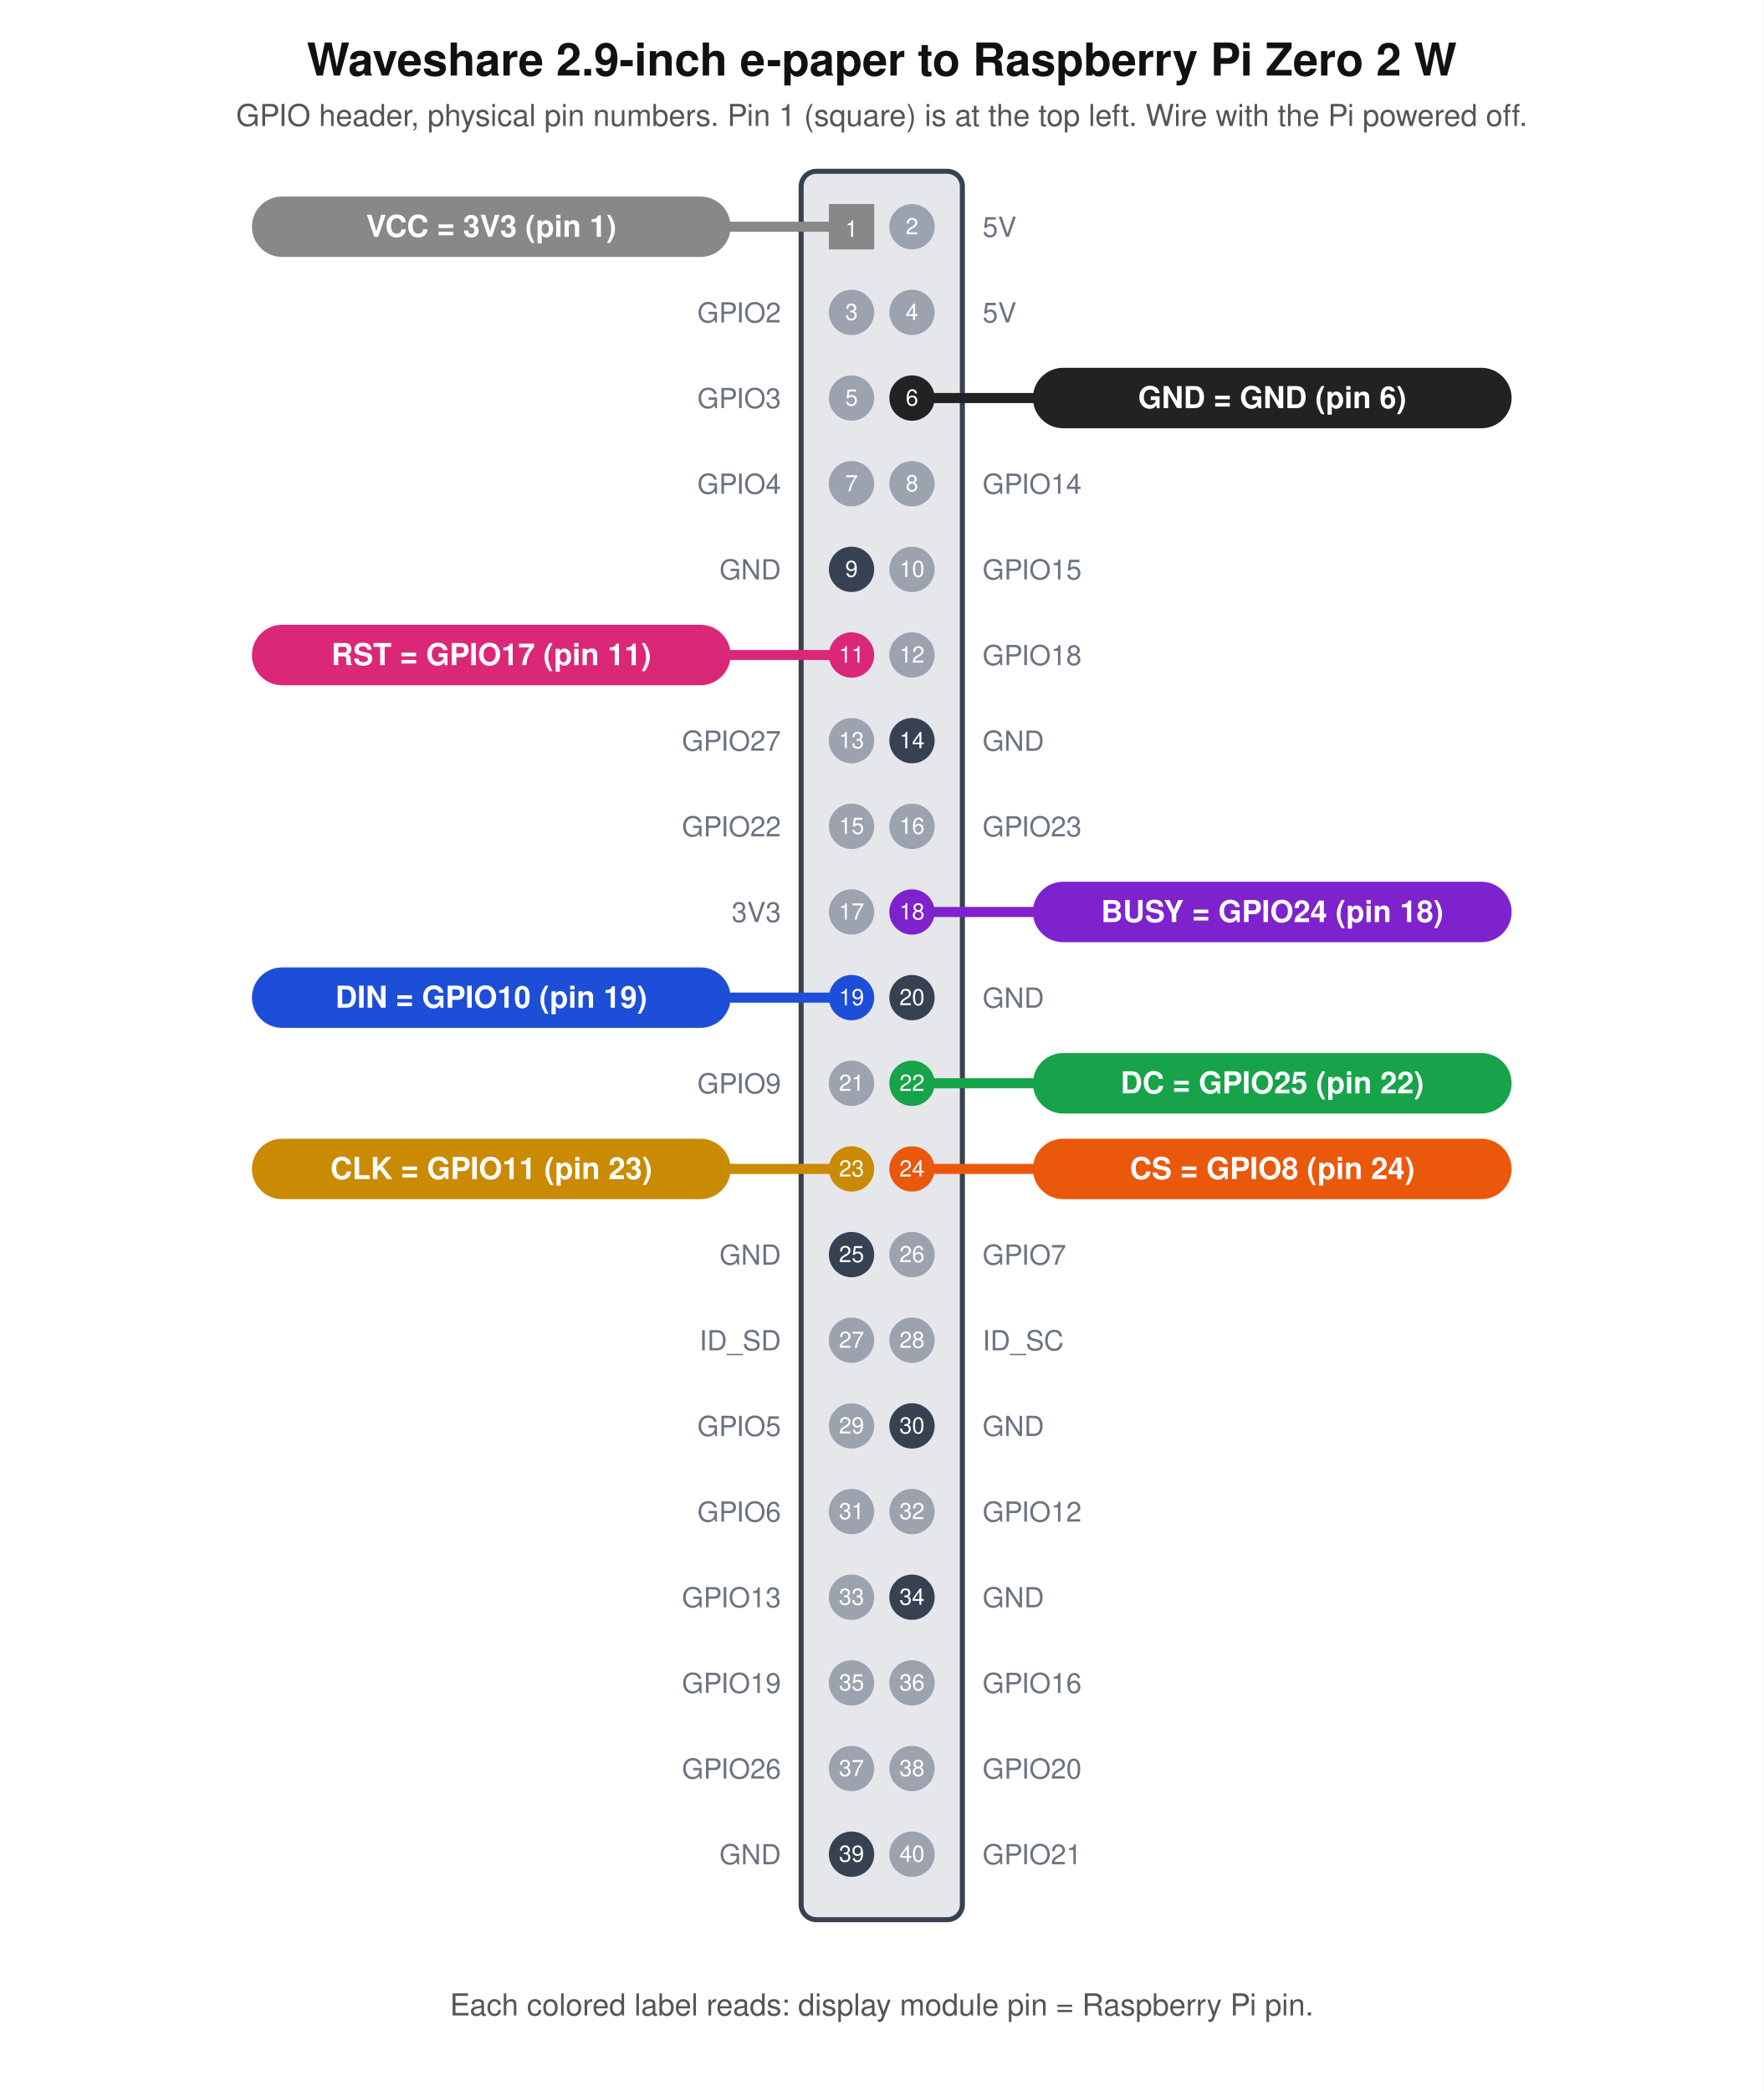
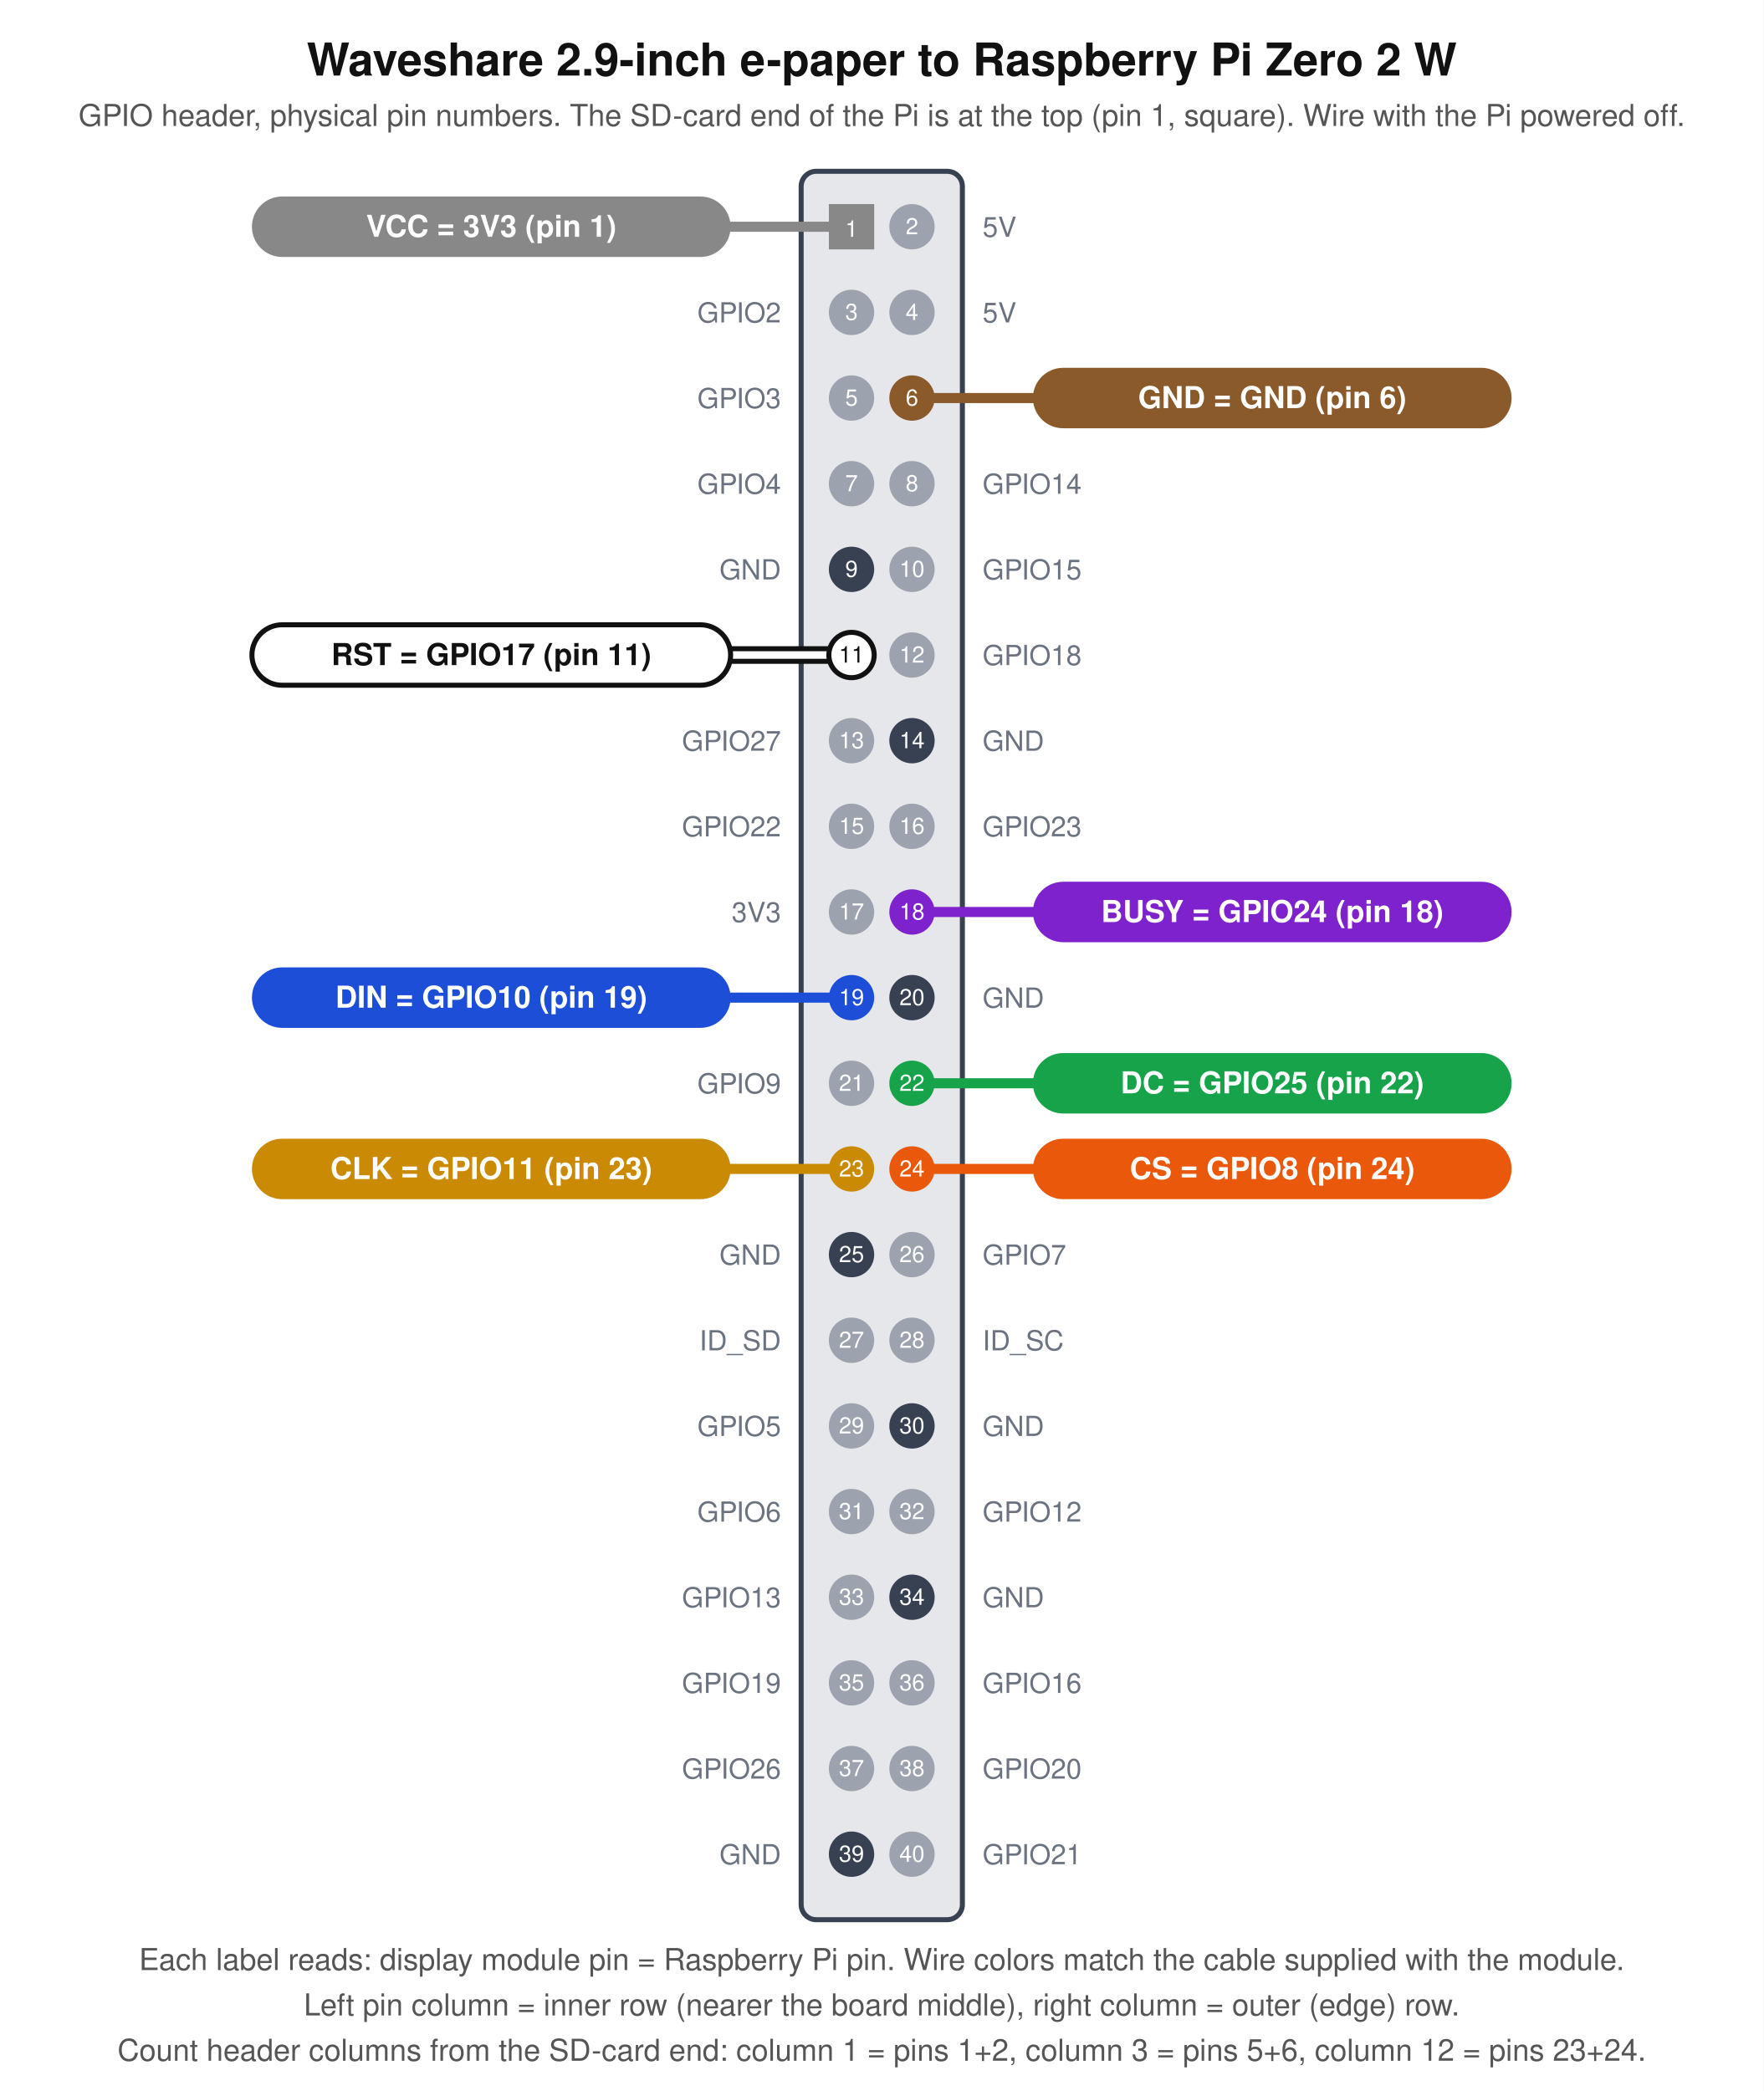
<svg xmlns="http://www.w3.org/2000/svg" width="700" height="830" viewBox="0 0 700 830" font-family="Helvetica, Arial, sans-serif">
  <rect width="700" height="830" fill="#ffffff" />
  <text x="350" y="30" font-size="18" font-weight="bold" text-anchor="middle" fill="#111">Waveshare 2.9-inch e-paper to Raspberry Pi Zero 2 W</text>
-   <text x="350" y="50" font-size="12" text-anchor="middle" fill="#555">GPIO header, physical pin numbers. Pin 1 (square) is at the top left. Wire with the Pi powered off.</text>
+   <text x="350" y="50" font-size="12" text-anchor="middle" fill="#555">GPIO header, physical pin numbers. The SD-card end of the Pi is at the top (pin 1, square). Wire with the Pi powered off.</text>
  <rect x="318" y="68" width="64" height="694" rx="6" fill="#e5e7eb" stroke="#374151" stroke-width="2" />
  <g stroke-width="4" stroke-linecap="round">
    <line x1="290" y1="90" x2="338" y2="90" stroke="#888888" />
-     <line x1="362" y1="158" x2="410" y2="158" stroke="#222222" />
-     <line x1="290" y1="260" x2="338" y2="260" stroke="#db2777" />
+     <line x1="362" y1="158" x2="410" y2="158" stroke="#8b5a2b" />
+     <line x1="290" y1="260" x2="338" y2="260" stroke="#111" stroke-width="7" />
+     <line x1="290" y1="260" x2="338" y2="260" stroke="#fff" stroke-width="3" />
    <line x1="362" y1="362" x2="410" y2="362" stroke="#7e22ce" />
    <line x1="290" y1="396" x2="338" y2="396" stroke="#1d4ed8" />
    <line x1="362" y1="430" x2="410" y2="430" stroke="#16a34a" />
    <line x1="290" y1="464" x2="338" y2="464" stroke="#ca8a04" />
    <line x1="362" y1="464" x2="410" y2="464" stroke="#ea580c" />
  </g>
  <g font-size="9" text-anchor="middle" fill="#fff">
    <rect x="329" y="81" width="18" height="18" fill="#888888" />
    <text x="338" y="94">1</text>
    <circle cx="338" cy="124" r="9" fill="#9ca3af" />
    <text x="338" y="127">3</text>
    <circle cx="338" cy="158" r="9" fill="#9ca3af" />
    <text x="338" y="161">5</text>
    <circle cx="338" cy="192" r="9" fill="#9ca3af" />
    <text x="338" y="195">7</text>
    <circle cx="338" cy="226" r="9" fill="#374151" />
    <text x="338" y="229">9</text>
-     <circle cx="338" cy="260" r="9" fill="#db2777" />
-     <text x="338" y="263">11</text>
+     <circle cx="338" cy="260" r="9" fill="#fff" stroke="#111" stroke-width="2" />
+     <text x="338" y="263" fill="#111">11</text>
    <circle cx="338" cy="294" r="9" fill="#9ca3af" />
    <text x="338" y="297">13</text>
    <circle cx="338" cy="328" r="9" fill="#9ca3af" />
    <text x="338" y="331">15</text>
    <circle cx="338" cy="362" r="9" fill="#9ca3af" />
    <text x="338" y="365">17</text>
    <circle cx="338" cy="396" r="9" fill="#1d4ed8" />
    <text x="338" y="399">19</text>
    <circle cx="338" cy="430" r="9" fill="#9ca3af" />
    <text x="338" y="433">21</text>
    <circle cx="338" cy="464" r="9" fill="#ca8a04" />
    <text x="338" y="467">23</text>
    <circle cx="338" cy="498" r="9" fill="#374151" />
    <text x="338" y="501">25</text>
    <circle cx="338" cy="532" r="9" fill="#9ca3af" />
    <text x="338" y="535">27</text>
    <circle cx="338" cy="566" r="9" fill="#9ca3af" />
    <text x="338" y="569">29</text>
    <circle cx="338" cy="600" r="9" fill="#9ca3af" />
    <text x="338" y="603">31</text>
    <circle cx="338" cy="634" r="9" fill="#9ca3af" />
    <text x="338" y="637">33</text>
    <circle cx="338" cy="668" r="9" fill="#9ca3af" />
    <text x="338" y="671">35</text>
    <circle cx="338" cy="702" r="9" fill="#9ca3af" />
    <text x="338" y="705">37</text>
    <circle cx="338" cy="736" r="9" fill="#374151" />
    <text x="338" y="739">39</text>
  </g>
  <g font-size="9" text-anchor="middle" fill="#fff">
    <circle cx="362" cy="90" r="9" fill="#9ca3af" />
    <text x="362" y="93">2</text>
    <circle cx="362" cy="124" r="9" fill="#9ca3af" />
    <text x="362" y="127">4</text>
-     <circle cx="362" cy="158" r="9" fill="#222222" />
+     <circle cx="362" cy="158" r="9" fill="#8b5a2b" />
    <text x="362" y="161">6</text>
    <circle cx="362" cy="192" r="9" fill="#9ca3af" />
    <text x="362" y="195">8</text>
    <circle cx="362" cy="226" r="9" fill="#9ca3af" />
    <text x="362" y="229">10</text>
    <circle cx="362" cy="260" r="9" fill="#9ca3af" />
    <text x="362" y="263">12</text>
    <circle cx="362" cy="294" r="9" fill="#374151" />
    <text x="362" y="297">14</text>
    <circle cx="362" cy="328" r="9" fill="#9ca3af" />
    <text x="362" y="331">16</text>
    <circle cx="362" cy="362" r="9" fill="#7e22ce" />
    <text x="362" y="365">18</text>
    <circle cx="362" cy="396" r="9" fill="#374151" />
    <text x="362" y="399">20</text>
    <circle cx="362" cy="430" r="9" fill="#16a34a" />
    <text x="362" y="433">22</text>
    <circle cx="362" cy="464" r="9" fill="#ea580c" />
    <text x="362" y="467">24</text>
    <circle cx="362" cy="498" r="9" fill="#9ca3af" />
    <text x="362" y="501">26</text>
    <circle cx="362" cy="532" r="9" fill="#9ca3af" />
    <text x="362" y="535">28</text>
    <circle cx="362" cy="566" r="9" fill="#374151" />
    <text x="362" y="569">30</text>
    <circle cx="362" cy="600" r="9" fill="#9ca3af" />
    <text x="362" y="603">32</text>
    <circle cx="362" cy="634" r="9" fill="#374151" />
    <text x="362" y="637">34</text>
    <circle cx="362" cy="668" r="9" fill="#9ca3af" />
    <text x="362" y="671">36</text>
    <circle cx="362" cy="702" r="9" fill="#9ca3af" />
    <text x="362" y="705">38</text>
    <circle cx="362" cy="736" r="9" fill="#9ca3af" />
    <text x="362" y="739">40</text>
  </g>
  <g font-size="11" text-anchor="end" fill="#6b7280">
    <text x="310" y="128">GPIO2</text>
    <text x="310" y="162">GPIO3</text>
    <text x="310" y="196">GPIO4</text>
    <text x="310" y="230">GND</text>
    <text x="310" y="298">GPIO27</text>
    <text x="310" y="332">GPIO22</text>
    <text x="310" y="366">3V3</text>
    <text x="310" y="434">GPIO9</text>
    <text x="310" y="502">GND</text>
    <text x="310" y="536">ID_SD</text>
    <text x="310" y="570">GPIO5</text>
    <text x="310" y="604">GPIO6</text>
    <text x="310" y="638">GPIO13</text>
    <text x="310" y="672">GPIO19</text>
    <text x="310" y="706">GPIO26</text>
    <text x="310" y="740">GND</text>
  </g>
  <g font-size="11" text-anchor="start" fill="#6b7280">
    <text x="390" y="94">5V</text>
    <text x="390" y="128">5V</text>
    <text x="390" y="196">GPIO14</text>
    <text x="390" y="230">GPIO15</text>
    <text x="390" y="264">GPIO18</text>
    <text x="390" y="298">GND</text>
    <text x="390" y="332">GPIO23</text>
    <text x="390" y="400">GND</text>
    <text x="390" y="502">GPIO7</text>
    <text x="390" y="536">ID_SC</text>
    <text x="390" y="570">GND</text>
    <text x="390" y="604">GPIO12</text>
    <text x="390" y="638">GND</text>
    <text x="390" y="672">GPIO16</text>
    <text x="390" y="706">GPIO20</text>
    <text x="390" y="740">GPIO21</text>
  </g>
  <g font-size="12" font-weight="bold" fill="#fff" text-anchor="middle">
    <rect x="100" y="78" width="190" height="24" rx="12" fill="#888888" />
    <text x="195" y="94">VCC  =  3V3  (pin 1)</text>
-     <rect x="410" y="146" width="190" height="24" rx="12" fill="#222222" />
+     <rect x="410" y="146" width="190" height="24" rx="12" fill="#8b5a2b" />
    <text x="505" y="162">GND  =  GND  (pin 6)</text>
-     <rect x="100" y="248" width="190" height="24" rx="12" fill="#db2777" />
-     <text x="195" y="264">RST  =  GPIO17  (pin 11)</text>
+     <rect x="100" y="248" width="190" height="24" rx="12" fill="#fff" stroke="#111" stroke-width="2" />
+     <text x="195" y="264" fill="#111">RST  =  GPIO17  (pin 11)</text>
    <rect x="410" y="350" width="190" height="24" rx="12" fill="#7e22ce" />
    <text x="505" y="366">BUSY  =  GPIO24  (pin 18)</text>
    <rect x="100" y="384" width="190" height="24" rx="12" fill="#1d4ed8" />
    <text x="195" y="400">DIN  =  GPIO10  (pin 19)</text>
    <rect x="410" y="418" width="190" height="24" rx="12" fill="#16a34a" />
    <text x="505" y="434">DC  =  GPIO25  (pin 22)</text>
    <rect x="100" y="452" width="190" height="24" rx="12" fill="#ca8a04" />
    <text x="195" y="468">CLK  =  GPIO11  (pin 23)</text>
    <rect x="410" y="452" width="190" height="24" rx="12" fill="#ea580c" />
    <text x="505" y="468">CS  =  GPIO8  (pin 24)</text>
  </g>
-   <text x="350" y="800" font-size="12" text-anchor="middle" fill="#555">Each colored label reads: display module pin = Raspberry Pi pin.</text>
+   <g font-size="12" text-anchor="middle" fill="#555">
+     <text x="350" y="782">Each label reads: display module pin = Raspberry Pi pin. Wire colors match the cable supplied with the module.</text>
+     <text x="350" y="800">Left pin column = inner row (nearer the board middle), right column = outer (edge) row.</text>
+     <text x="350" y="818">Count header columns from the SD-card end: column 1 = pins 1+2, column 3 = pins 5+6, column 12 = pins 23+24.</text>
+   </g>
</svg>
